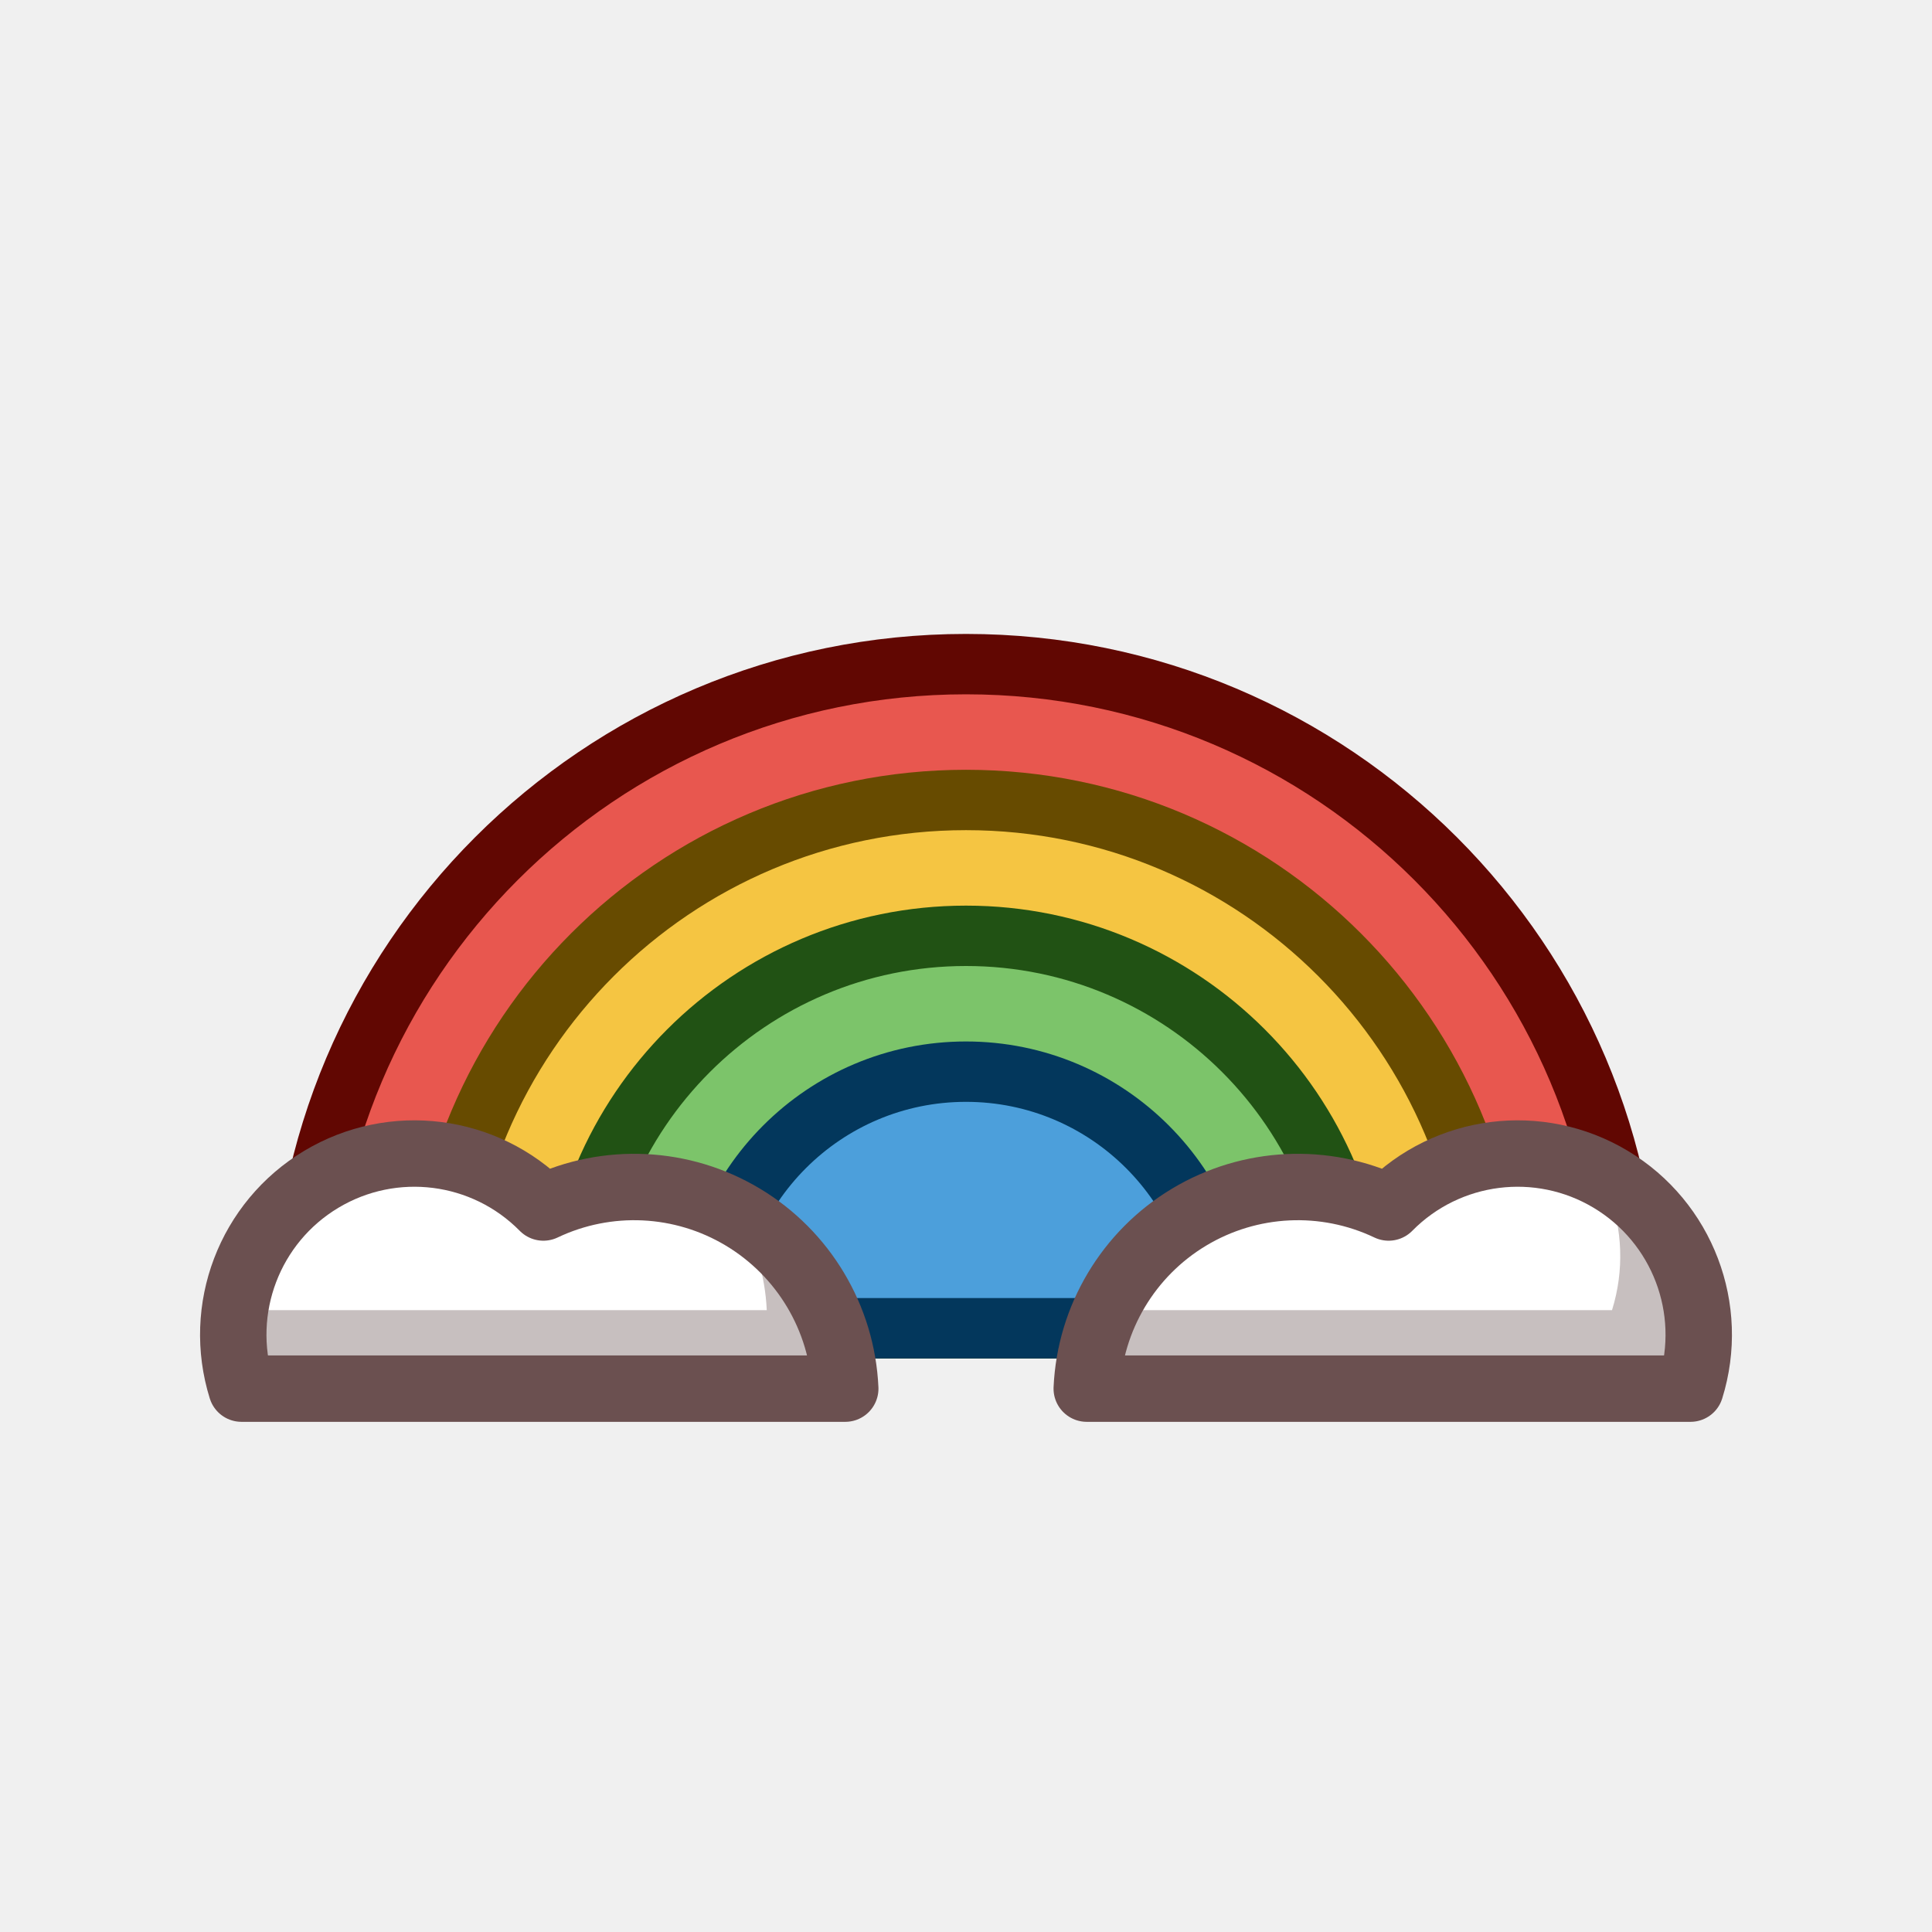
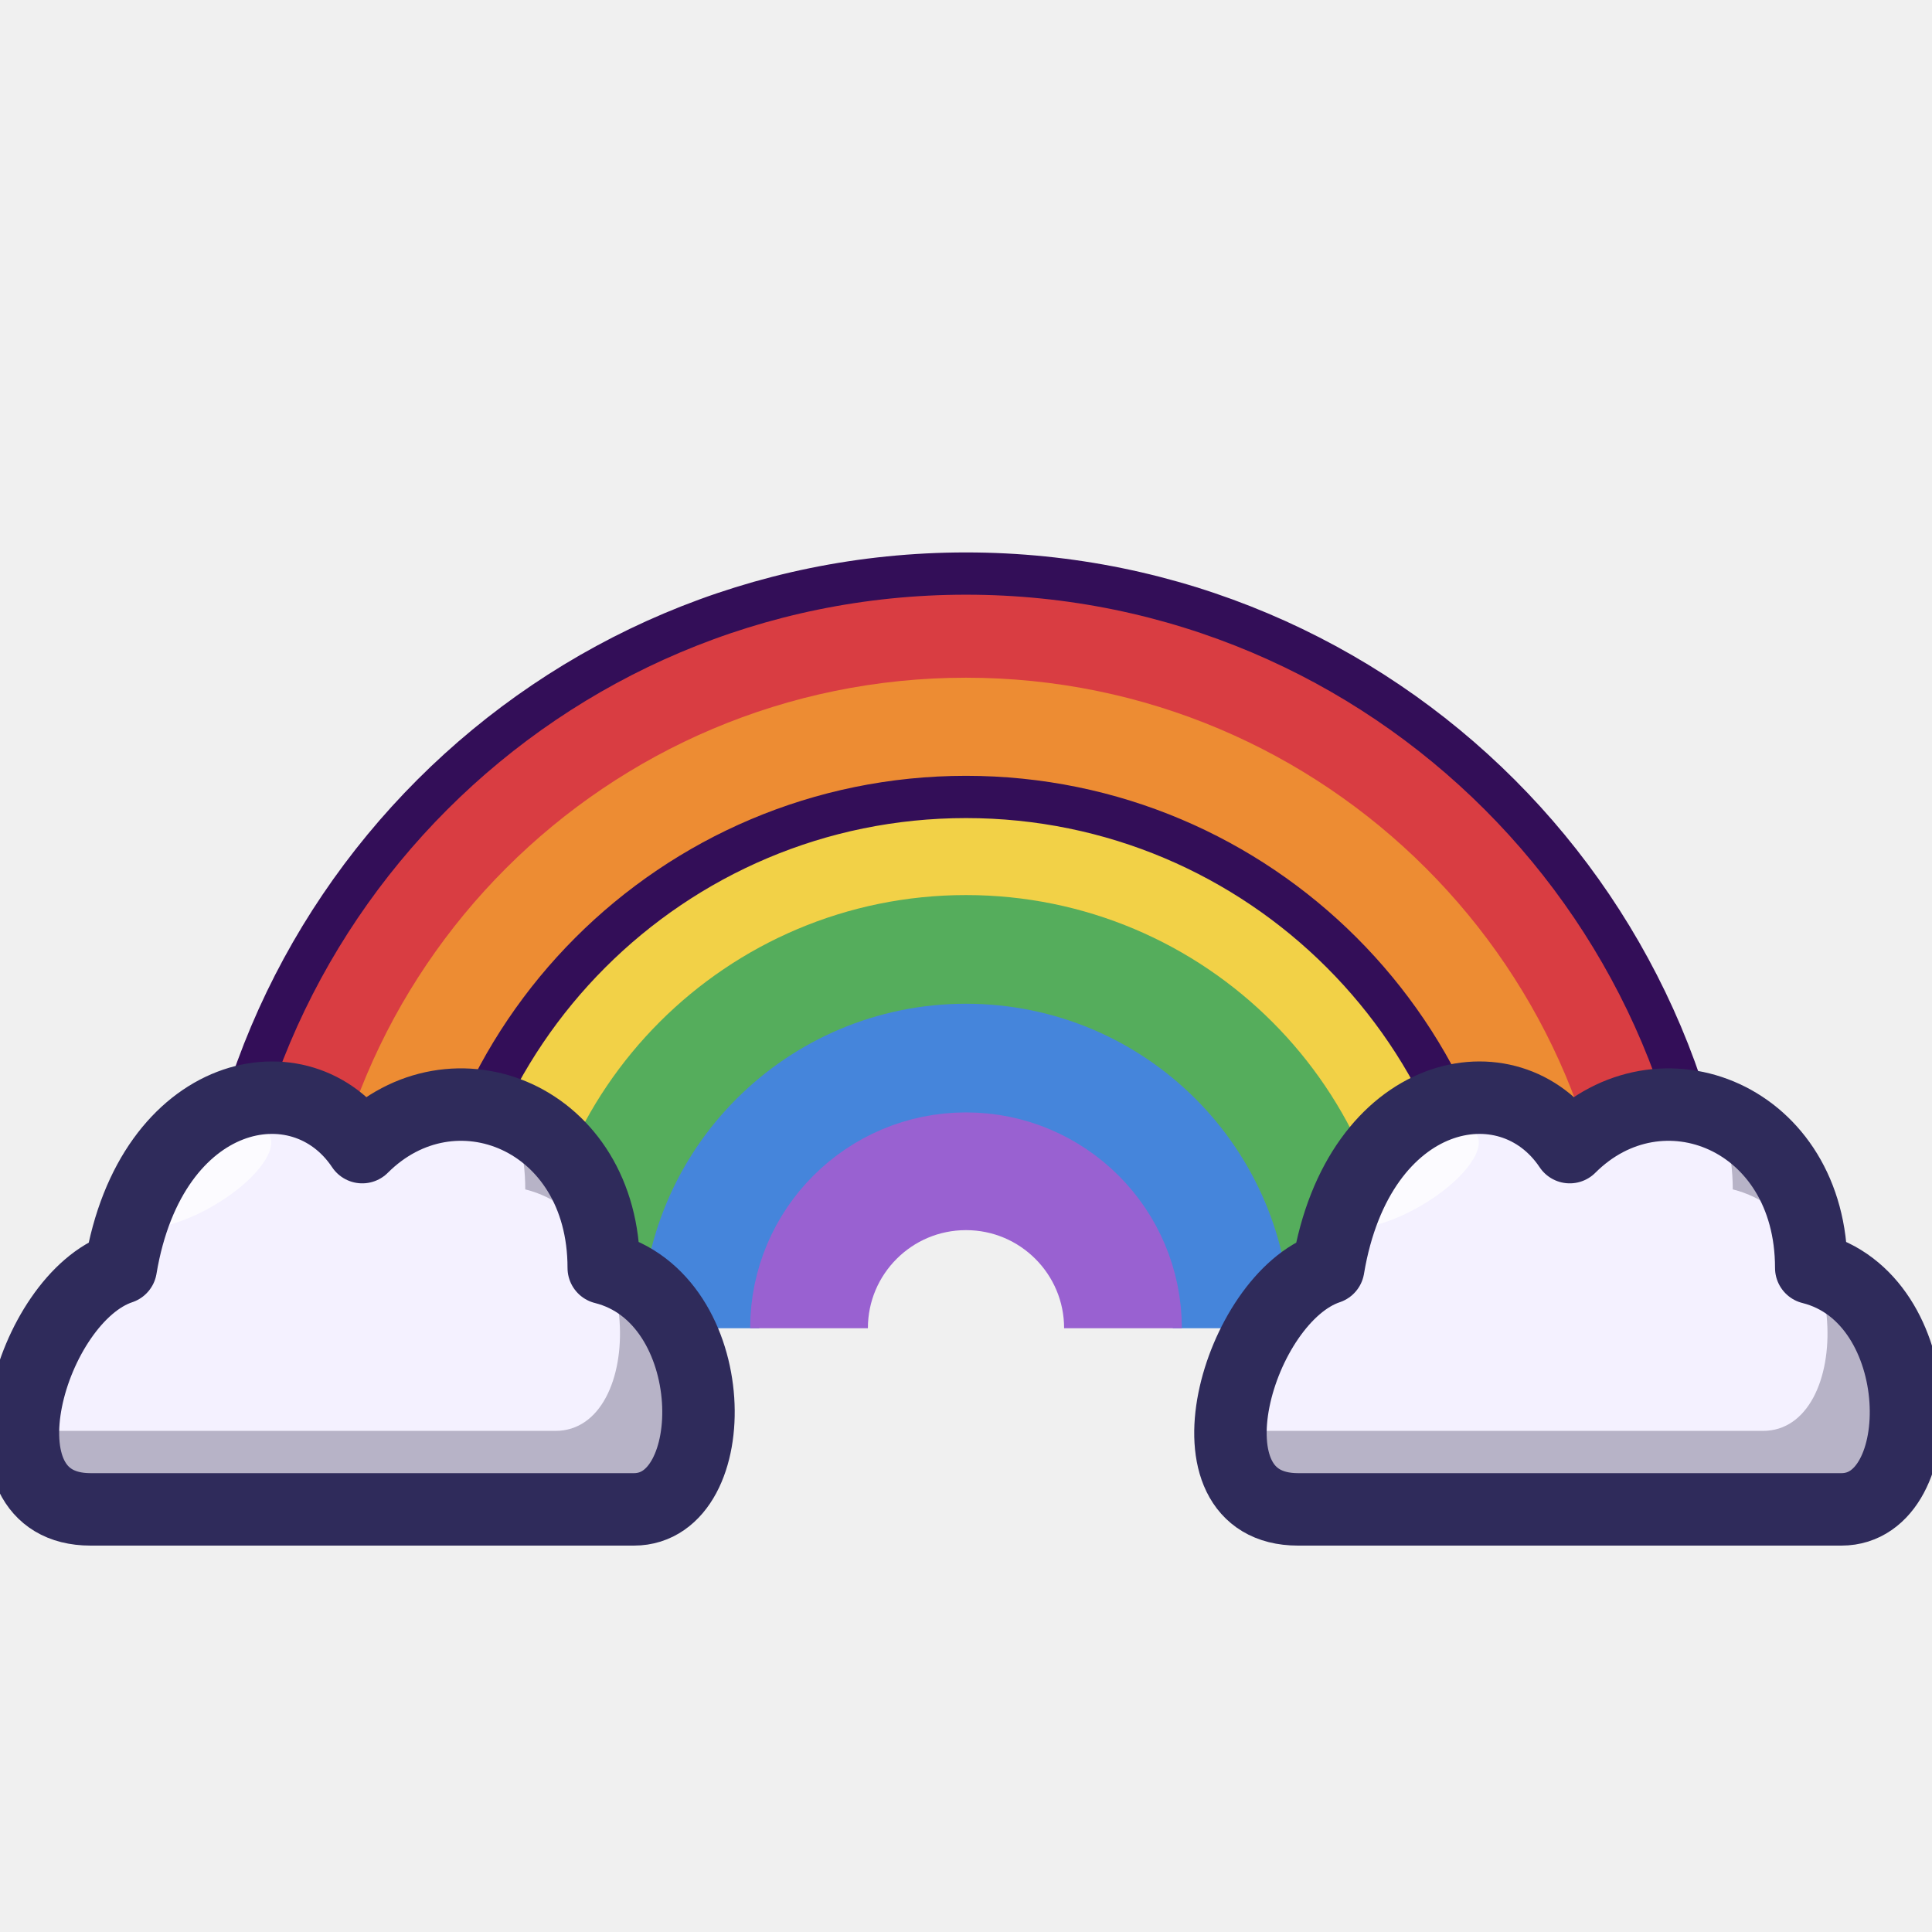
<svg xmlns="http://www.w3.org/2000/svg" width="64" height="64" viewBox="0 0 64 64">
+   <path d="M8.8,44 A23.2,23.2 0 0 1 55.2,44" fill="none" stroke="#D93D42" stroke-width="3.9" stroke-linecap="butt" stroke-linejoin="round" />
+   <path d="M12.4,44 A19.6,19.6 0 0 1 51.6,44" fill="none" stroke="#ED8C33" stroke-width="3.9" stroke-linecap="butt" stroke-linejoin="round" />
+   <path d="M16,44 A16,16 0 0 1 48,44" fill="none" stroke="#F2D147" stroke-width="3.9" stroke-linecap="butt" stroke-linejoin="round" />
+   <path d="M19.6,44 A12.4,12.4 0 0 1 44.4,44" fill="none" stroke="#55AD5C" stroke-width="3.9" stroke-linecap="butt" stroke-linejoin="round" />
+   <path d="M23.2,44 A8.8,8.8 0 0 1 40.8,44" fill="none" stroke="#4585DB" stroke-width="3.9" stroke-linecap="butt" stroke-linejoin="round" />
+   <path d="M26.8,44 A5.2,5.2 0 0 1 37.2,44" fill="none" stroke="#9961D1" stroke-width="3.9" stroke-linecap="butt" stroke-linejoin="round" />
+   <path d="M7,44 A25,25 0 0 1 57,44 M14.4,44 A17.6,17.6 0 0 1 49.6,44" fill="none" stroke="#330E58" stroke-width="1.4" stroke-linecap="round" stroke-linejoin="round" />
  <clipPath id="reel_rainbow_c1">
-     <path d="M10,44 A22,22 0 0 1 54,44 Z" />
+     <path d="M3,50 C-1,50 1,43 4,42 C5,36 10,35 12,38 C15,35 20,37 20,42 C24,43 24,50 21,50 Z" />
  </clipPath>
-   <path d="M10,44 A22,22 0 0 1 54,44 Z" fill="#E8574F" />
-   <path d="M10,44 A22,22 0 0 1 54,44 Z" fill="none" stroke="#610702" stroke-width="2" stroke-linejoin="round" />
+   <path d="M3,50 C-1,50 1,43 4,42 C5,36 10,35 12,38 C15,35 20,37 20,42 C24,43 24,50 21,50 Z" fill="#B7B3C7" />
+   <g clip-path="url(#reel_rainbow_c1)">
+     <path d="M3,50 C-1,50 1,43 4,42 C5,36 10,35 12,38 C15,35 20,37 20,42 C24,43 24,50 21,50 Z" fill="#F4F1FF" transform="translate(-2.6,-2.6)" />
+   </g>
+   <g clip-path="url(#reel_rainbow_c1)">
+     <ellipse cx="6.5" cy="39.0" rx="2.8" ry="1.1" fill="#FFFFFF" fill-opacity="0.75" transform="rotate(-30 6.5 39.0)" />
+   </g>
+   <path d="M3,50 C-1,50 1,43 4,42 C5,36 10,35 12,38 C15,35 20,37 20,42 C24,43 24,50 21,50 Z" fill="none" stroke="#2F2B5B" stroke-width="2.4" stroke-linejoin="round" />
  <clipPath id="reel_rainbow_c2">
-     <path d="M14.5,44 A17.5,17.5 0 0 1 49.5,44 Z" />
+     <path d="M43,50 C39,50 41,43 44,42 C45,36 50,35 52,38 C55,35 60,37 60,42 C64,43 64,50 61,50 Z" />
  </clipPath>
-   <path d="M14.5,44 A17.5,17.5 0 0 1 49.5,44 Z" fill="#F5C542" />
-   <path d="M14.5,44 A17.5,17.5 0 0 1 49.5,44 Z" fill="none" stroke="#674B00" stroke-width="2" stroke-linejoin="round" />
-   <clipPath id="reel_rainbow_c3">
-     <path d="M19,44 A13,13 0 0 1 45,44 Z" />
-   </clipPath>
-   <path d="M19,44 A13,13 0 0 1 45,44 Z" fill="#7CC46A" />
-   <path d="M19,44 A13,13 0 0 1 45,44 Z" fill="none" stroke="#215214" stroke-width="2" stroke-linejoin="round" />
-   <clipPath id="reel_rainbow_c4">
-     <path d="M23.5,44 A8.5,8.5 0 0 1 40.5,44 Z" />
-   </clipPath>
-   <path d="M23.5,44 A8.5,8.5 0 0 1 40.5,44 Z" fill="#4C9FDB" />
-   <path d="M23.5,44 A8.5,8.5 0 0 1 40.5,44 Z" fill="none" stroke="#03375C" stroke-width="2" stroke-linejoin="round" />
-   <clipPath id="reel_rainbow_c5">
-     <path d="M8,46 A6,6 0 0 1 18,40 A7,7 0 0 1 28,46 Z" />
-   </clipPath>
-   <path d="M8,46 A6,6 0 0 1 18,40 A7,7 0 0 1 28,46 Z" fill="#C7BFBF" />
-   <g clip-path="url(#reel_rainbow_c5)">
-     <path d="M8,46 A6,6 0 0 1 18,40 A7,7 0 0 1 28,46 Z" fill="#FFFFFF" transform="translate(-2.6,-2.6)" />
+   <path d="M43,50 C39,50 41,43 44,42 C45,36 50,35 52,38 C55,35 60,37 60,42 C64,43 64,50 61,50 Z" fill="#B7B3C7" />
+   <g clip-path="url(#reel_rainbow_c2)">
+     <path d="M43,50 C39,50 41,43 44,42 C45,36 50,35 52,38 C55,35 60,37 60,42 C64,43 64,50 61,50 Z" fill="#F4F1FF" transform="translate(-2.6,-2.6)" />
  </g>
-   <path d="M8,46 A6,6 0 0 1 18,40 A7,7 0 0 1 28,46 Z" fill="none" stroke="#6B5050" stroke-width="2.2" stroke-linejoin="round" />
-   <clipPath id="reel_rainbow_c6">
-     <path d="M36,46 A7,7 0 0 1 46,40 A6,6 0 0 1 56,46 Z" />
-   </clipPath>
-   <path d="M36,46 A7,7 0 0 1 46,40 A6,6 0 0 1 56,46 Z" fill="#C7BFBF" />
-   <g clip-path="url(#reel_rainbow_c6)">
-     <path d="M36,46 A7,7 0 0 1 46,40 A6,6 0 0 1 56,46 Z" fill="#FFFFFF" transform="translate(-2.6,-2.6)" />
+   <g clip-path="url(#reel_rainbow_c2)">
+     <ellipse cx="46.5" cy="39.0" rx="2.8" ry="1.1" fill="#FFFFFF" fill-opacity="0.75" transform="rotate(-30 46.5 39.0)" />
  </g>
-   <path d="M36,46 A7,7 0 0 1 46,40 A6,6 0 0 1 56,46 Z" fill="none" stroke="#6B5050" stroke-width="2.2" stroke-linejoin="round" />
+   <path d="M43,50 C39,50 41,43 44,42 C45,36 50,35 52,38 C55,35 60,37 60,42 C64,43 64,50 61,50 Z" fill="none" stroke="#2F2B5B" stroke-width="2.4" stroke-linejoin="round" />
</svg>
